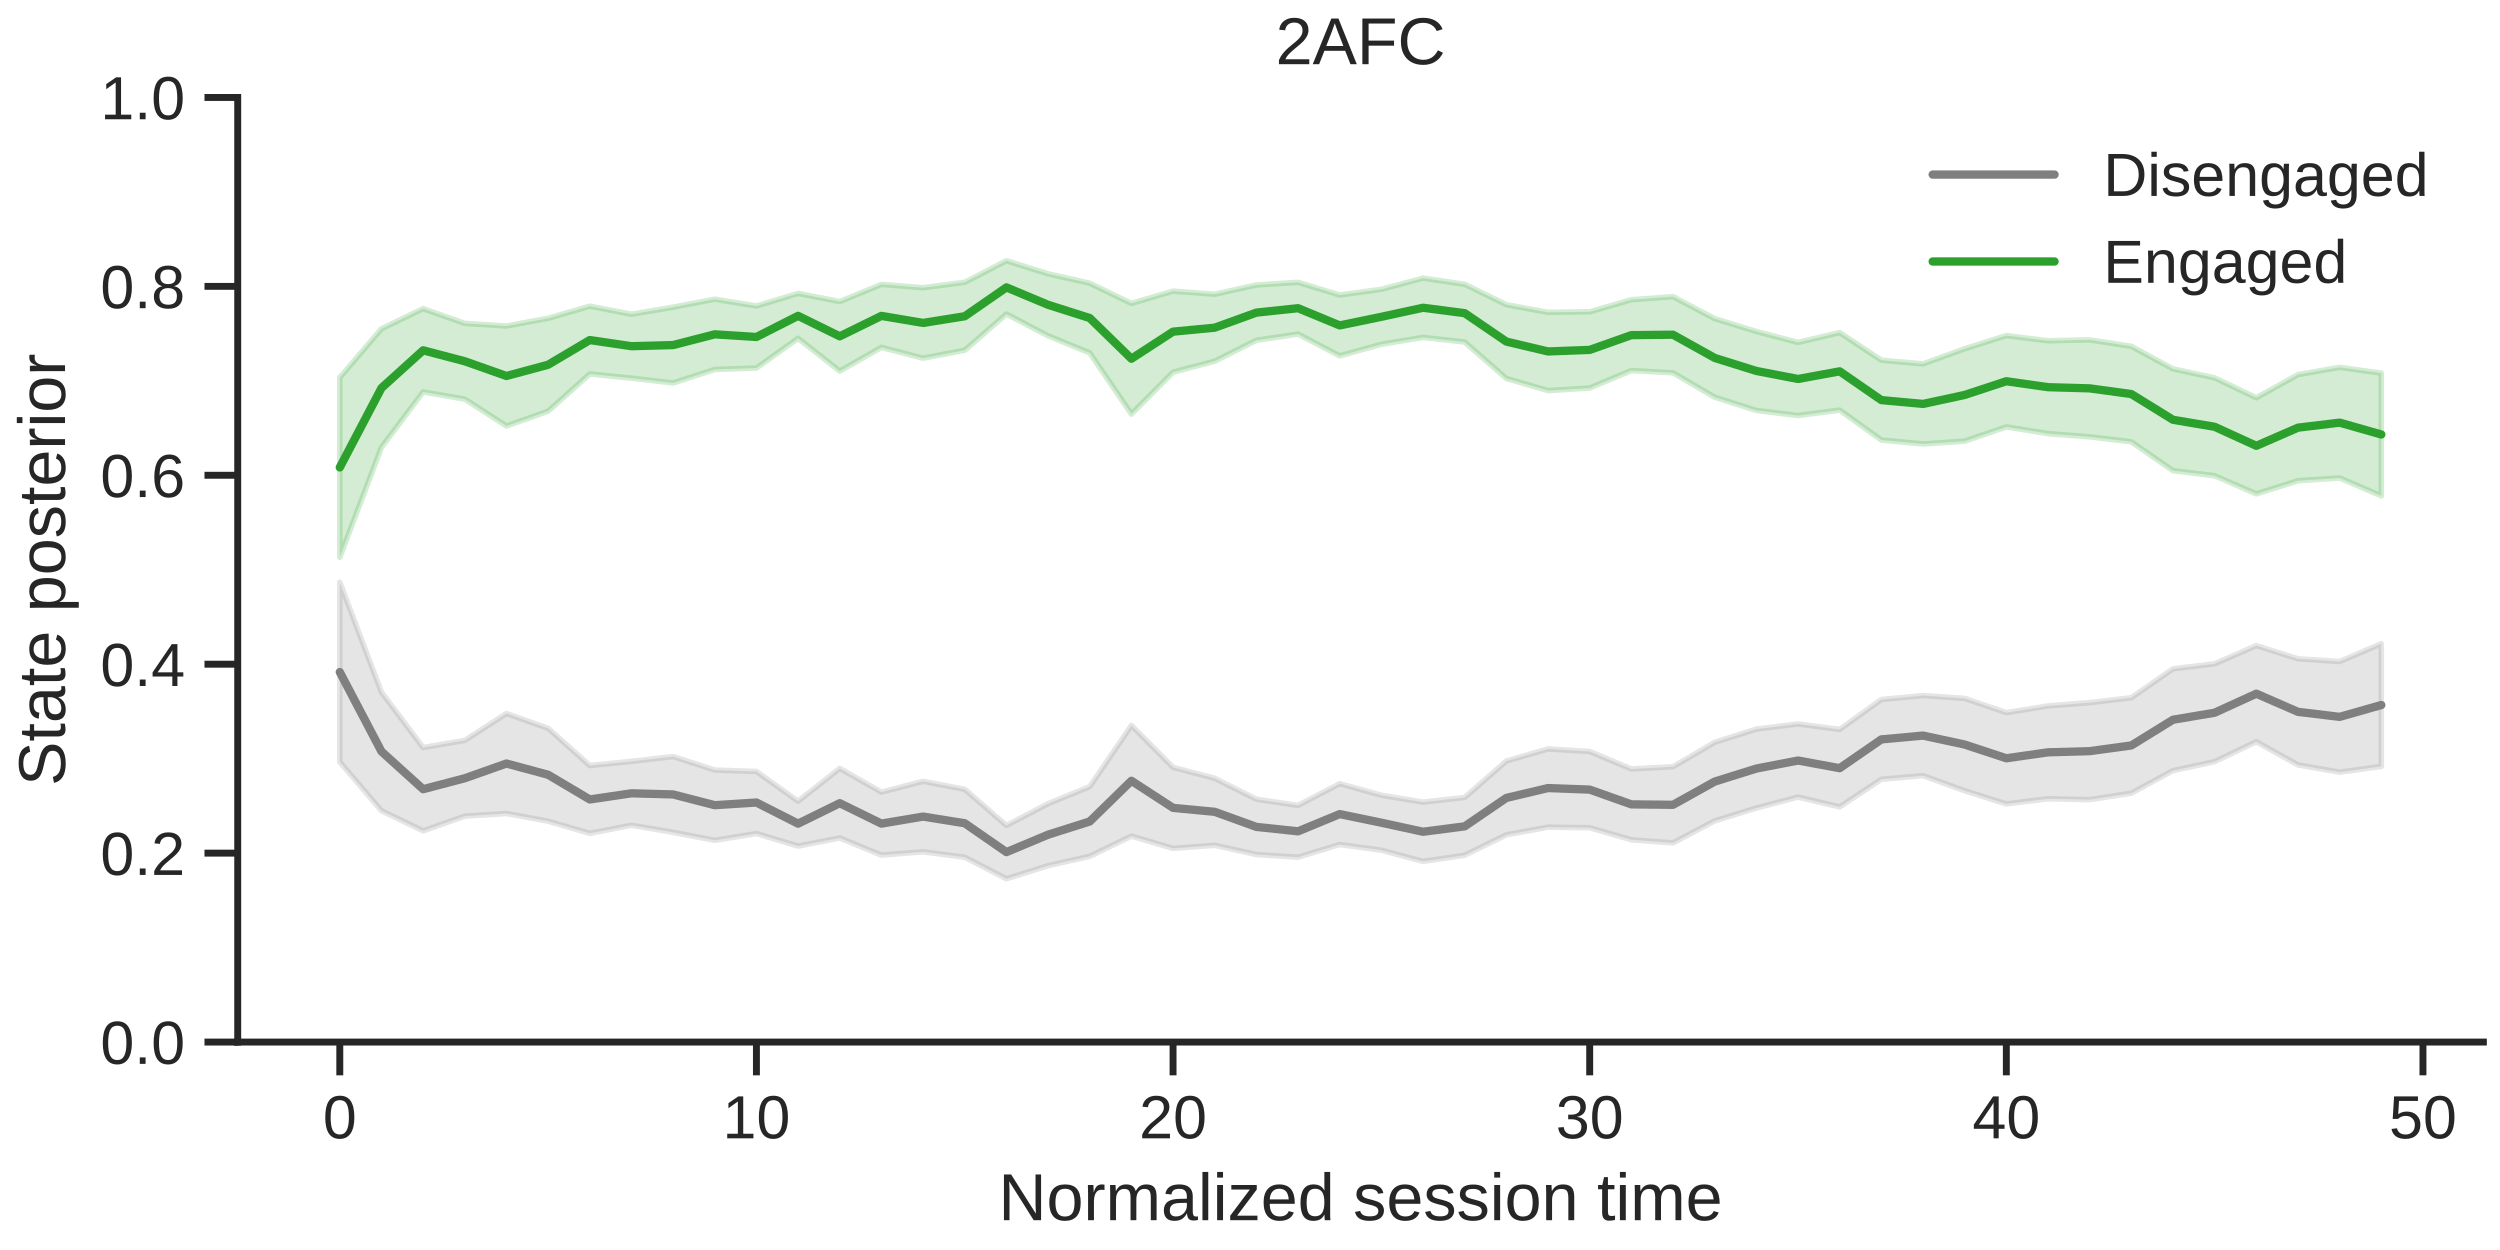
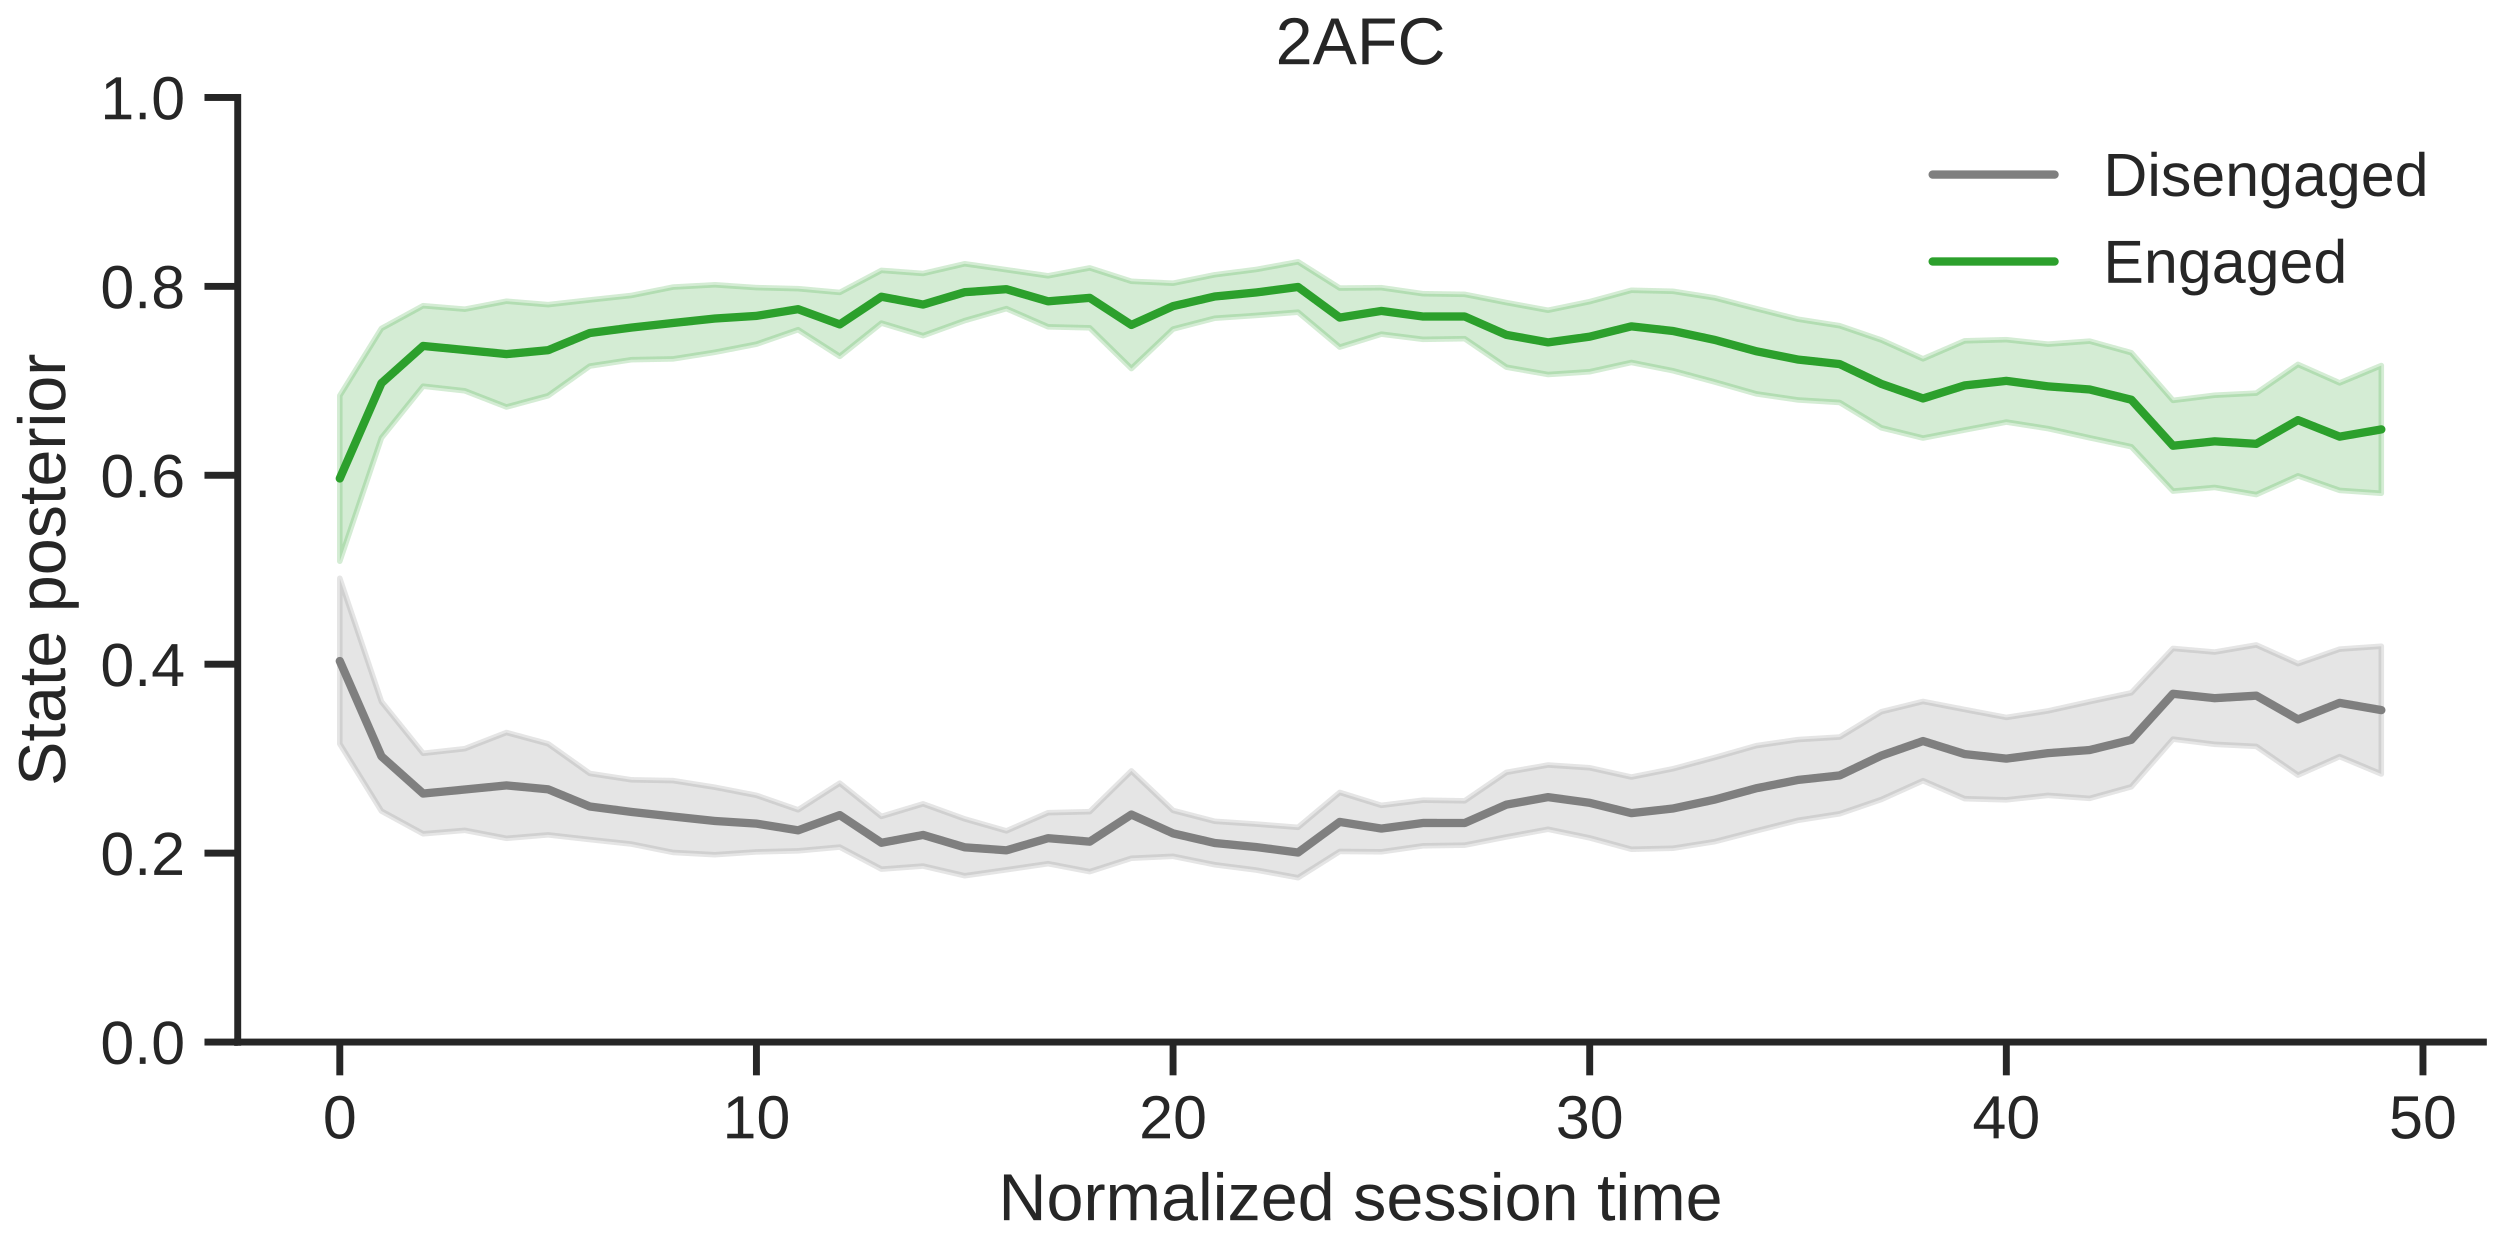
<svg xmlns="http://www.w3.org/2000/svg" xmlns:xlink="http://www.w3.org/1999/xlink" width="451.276pt" height="225.638pt" viewBox="0 0 451.276 225.638" version="1.1">
  <defs>
    <style type="text/css">*{stroke-linejoin: round; stroke-linecap: butt}</style>
  </defs>
  <g id="figure_1">
    <g id="patch_1">
      <path d="M 0 225.638  L 451.276 225.638  L 451.276 0  L 0 0  z " style="fill: #ffffff" />
    </g>
    <g id="axes_1">
      <g id="patch_2">
        <path d="M 42.911 188.103  L 448.275 188.103  L 448.275 17.59  L 42.911 17.59  z " style="fill: #ffffff" />
      </g>
      <g id="matplotlib.axis_1">
        <g id="xtick_1">
          <g id="line2d_1">
            <defs>
-               <path id="me2dd325bb5" d="M 0 0  L 0 6  " style="stroke: #262626; stroke-width: 1.25" />
+               <path id="mfd4cc324c5" d="M 0 0  L 0 6  " style="stroke: #262626; stroke-width: 1.25" />
            </defs>
            <g>
-               <use xlink:href="#me2dd325bb5" x="61.337" y="188.103" style="fill: #262626; stroke: #262626; stroke-width: 1.25" />
+               <use xlink:href="#mfd4cc324c5" x="61.337" y="188.103" style="fill: #262626; stroke: #262626; stroke-width: 1.25" />
            </g>
          </g>
          <g id="text_1">
            <text style="font-size: 11px; font-family: 'Arial', 'DejaVu Sans', 'Liberation Sans', 'Bitstream Vera Sans', sans-serif; text-anchor: middle; fill: #262626" x="61.337" y="205.477" transform="rotate(-0 61.33652 205.4769)">0</text>
          </g>
        </g>
        <g id="xtick_2">
          <g id="line2d_2">
            <g>
-               <use xlink:href="#me2dd325bb5" x="136.543" y="188.103" style="fill: #262626; stroke: #262626; stroke-width: 1.25" />
+               <use xlink:href="#mfd4cc324c5" x="136.543" y="188.103" style="fill: #262626; stroke: #262626; stroke-width: 1.25" />
            </g>
          </g>
          <g id="text_2">
            <text style="font-size: 11px; font-family: 'Arial', 'DejaVu Sans', 'Liberation Sans', 'Bitstream Vera Sans', sans-serif; text-anchor: middle; fill: #262626" x="136.543" y="205.477" transform="rotate(-0 136.5433 205.4769)">10</text>
          </g>
        </g>
        <g id="xtick_3">
          <g id="line2d_3">
            <g>
-               <use xlink:href="#me2dd325bb5" x="211.75" y="188.103" style="fill: #262626; stroke: #262626; stroke-width: 1.25" />
+               <use xlink:href="#mfd4cc324c5" x="211.75" y="188.103" style="fill: #262626; stroke: #262626; stroke-width: 1.25" />
            </g>
          </g>
          <g id="text_3">
            <text style="font-size: 11px; font-family: 'Arial', 'DejaVu Sans', 'Liberation Sans', 'Bitstream Vera Sans', sans-serif; text-anchor: middle; fill: #262626" x="211.75" y="205.477" transform="rotate(-0 211.7501 205.4769)">20</text>
          </g>
        </g>
        <g id="xtick_4">
          <g id="line2d_4">
            <g>
-               <use xlink:href="#me2dd325bb5" x="286.957" y="188.103" style="fill: #262626; stroke: #262626; stroke-width: 1.25" />
+               <use xlink:href="#mfd4cc324c5" x="286.957" y="188.103" style="fill: #262626; stroke: #262626; stroke-width: 1.25" />
            </g>
          </g>
          <g id="text_4">
            <text style="font-size: 11px; font-family: 'Arial', 'DejaVu Sans', 'Liberation Sans', 'Bitstream Vera Sans', sans-serif; text-anchor: middle; fill: #262626" x="286.957" y="205.477" transform="rotate(-0 286.9568 205.4769)">30</text>
          </g>
        </g>
        <g id="xtick_5">
          <g id="line2d_5">
            <g>
-               <use xlink:href="#me2dd325bb5" x="362.164" y="188.103" style="fill: #262626; stroke: #262626; stroke-width: 1.25" />
+               <use xlink:href="#mfd4cc324c5" x="362.164" y="188.103" style="fill: #262626; stroke: #262626; stroke-width: 1.25" />
            </g>
          </g>
          <g id="text_5">
            <text style="font-size: 11px; font-family: 'Arial', 'DejaVu Sans', 'Liberation Sans', 'Bitstream Vera Sans', sans-serif; text-anchor: middle; fill: #262626" x="362.164" y="205.477" transform="rotate(-0 362.1636 205.4769)">40</text>
          </g>
        </g>
        <g id="xtick_6">
          <g id="line2d_6">
            <g>
-               <use xlink:href="#me2dd325bb5" x="437.37" y="188.103" style="fill: #262626; stroke: #262626; stroke-width: 1.25" />
+               <use xlink:href="#mfd4cc324c5" x="437.37" y="188.103" style="fill: #262626; stroke: #262626; stroke-width: 1.25" />
            </g>
          </g>
          <g id="text_6">
            <text style="font-size: 11px; font-family: 'Arial', 'DejaVu Sans', 'Liberation Sans', 'Bitstream Vera Sans', sans-serif; text-anchor: middle; fill: #262626" x="437.37" y="205.477" transform="rotate(-0 437.3704 205.4769)">50</text>
          </g>
        </g>
        <g id="text_7">
          <text style="font-size: 12px; font-family: 'Arial', 'DejaVu Sans', 'Liberation Sans', 'Bitstream Vera Sans', sans-serif; text-anchor: middle; fill: #262626" x="245.593" y="220.253" transform="rotate(-0 245.5931 220.2526)">Normalized session time</text>
        </g>
      </g>
      <g id="matplotlib.axis_2">
        <g id="ytick_1">
          <g id="line2d_7">
            <defs>
-               <path id="mec3726cc40" d="M 0 0  L -6 0  " style="stroke: #262626; stroke-width: 1.25" />
+               <path id="ma0259398c5" d="M 0 0  L -6 0  " style="stroke: #262626; stroke-width: 1.25" />
            </defs>
            <g>
-               <use xlink:href="#mec3726cc40" x="42.911" y="188.103" style="fill: #262626; stroke: #262626; stroke-width: 1.25" />
+               <use xlink:href="#ma0259398c5" x="42.911" y="188.103" style="fill: #262626; stroke: #262626; stroke-width: 1.25" />
            </g>
          </g>
          <g id="text_8">
            <text style="font-size: 11px; font-family: 'Arial', 'DejaVu Sans', 'Liberation Sans', 'Bitstream Vera Sans', sans-serif; text-anchor: end; fill: #262626" x="33.411" y="192.04" transform="rotate(-0 33.41087 192.0401)">0.0</text>
          </g>
        </g>
        <g id="ytick_2">
          <g id="line2d_8">
            <g>
-               <use xlink:href="#mec3726cc40" x="42.911" y="154.001" style="fill: #262626; stroke: #262626; stroke-width: 1.25" />
+               <use xlink:href="#ma0259398c5" x="42.911" y="154.001" style="fill: #262626; stroke: #262626; stroke-width: 1.25" />
            </g>
          </g>
          <g id="text_9">
            <text style="font-size: 11px; font-family: 'Arial', 'DejaVu Sans', 'Liberation Sans', 'Bitstream Vera Sans', sans-serif; text-anchor: end; fill: #262626" x="33.411" y="157.937" transform="rotate(-0 33.41087 157.9374)">0.2</text>
          </g>
        </g>
        <g id="ytick_3">
          <g id="line2d_9">
            <g>
-               <use xlink:href="#mec3726cc40" x="42.911" y="119.898" style="fill: #262626; stroke: #262626; stroke-width: 1.25" />
+               <use xlink:href="#ma0259398c5" x="42.911" y="119.898" style="fill: #262626; stroke: #262626; stroke-width: 1.25" />
            </g>
          </g>
          <g id="text_10">
            <text style="font-size: 11px; font-family: 'Arial', 'DejaVu Sans', 'Liberation Sans', 'Bitstream Vera Sans', sans-serif; text-anchor: end; fill: #262626" x="33.411" y="123.835" transform="rotate(-0 33.41087 123.8346)">0.4</text>
          </g>
        </g>
        <g id="ytick_4">
          <g id="line2d_10">
            <g>
-               <use xlink:href="#mec3726cc40" x="42.911" y="85.795" style="fill: #262626; stroke: #262626; stroke-width: 1.25" />
+               <use xlink:href="#ma0259398c5" x="42.911" y="85.795" style="fill: #262626; stroke: #262626; stroke-width: 1.25" />
            </g>
          </g>
          <g id="text_11">
            <text style="font-size: 11px; font-family: 'Arial', 'DejaVu Sans', 'Liberation Sans', 'Bitstream Vera Sans', sans-serif; text-anchor: end; fill: #262626" x="33.411" y="89.732" transform="rotate(-0 33.41087 89.7319)">0.6</text>
          </g>
        </g>
        <g id="ytick_5">
          <g id="line2d_11">
            <g>
-               <use xlink:href="#mec3726cc40" x="42.911" y="51.692" style="fill: #262626; stroke: #262626; stroke-width: 1.25" />
+               <use xlink:href="#ma0259398c5" x="42.911" y="51.692" style="fill: #262626; stroke: #262626; stroke-width: 1.25" />
            </g>
          </g>
          <g id="text_12">
            <text style="font-size: 11px; font-family: 'Arial', 'DejaVu Sans', 'Liberation Sans', 'Bitstream Vera Sans', sans-serif; text-anchor: end; fill: #262626" x="33.411" y="55.629" transform="rotate(-0 33.41087 55.62916)">0.8</text>
          </g>
        </g>
        <g id="ytick_6">
          <g id="line2d_12">
            <g>
-               <use xlink:href="#mec3726cc40" x="42.911" y="17.59" style="fill: #262626; stroke: #262626; stroke-width: 1.25" />
+               <use xlink:href="#ma0259398c5" x="42.911" y="17.59" style="fill: #262626; stroke: #262626; stroke-width: 1.25" />
            </g>
          </g>
          <g id="text_13">
            <text style="font-size: 11px; font-family: 'Arial', 'DejaVu Sans', 'Liberation Sans', 'Bitstream Vera Sans', sans-serif; text-anchor: end; fill: #262626" x="33.411" y="21.526" transform="rotate(-0 33.41087 21.52641)">1.0</text>
          </g>
        </g>
        <g id="text_14">
          <text style="font-size: 12px; font-family: 'Arial', 'DejaVu Sans', 'Liberation Sans', 'Bitstream Vera Sans', sans-serif; text-anchor: middle; fill: #262626" x="11.736" y="102.846" transform="rotate(-90 11.73587 102.8465)">State posterior</text>
        </g>
      </g>
      <g id="FillBetweenPolyCollection_1">
        <defs>
-           <path id="md38b2d94b5" d="M 61.337 -120.544  L 61.337 -88.092  L 68.857 -79.292  L 76.378 -75.661  L 83.899 -78.319  L 91.419 -78.788  L 98.94 -77.402  L 106.461 -75.208  L 113.981 -76.672  L 121.502 -75.393  L 129.023 -73.948  L 136.543 -75.175  L 144.064 -72.91  L 151.585 -74.375  L 159.105 -71.282  L 166.626 -71.874  L 174.147 -70.902  L 181.667 -67.011  L 189.188 -69.374  L 196.709 -71.063  L 204.229 -74.711  L 211.75 -72.497  L 219.271 -73.053  L 226.791 -71.383  L 234.312 -70.907  L 241.833 -73.195  L 249.353 -72.169  L 256.874 -70.151  L 264.395 -71.26  L 271.915 -74.943  L 279.436 -76.326  L 286.957 -76.226  L 294.478 -74.051  L 301.998 -73.487  L 309.519 -77.463  L 317.04 -79.777  L 324.56 -81.754  L 332.081 -79.985  L 339.602 -84.969  L 347.122 -85.63  L 354.643 -82.903  L 362.164 -80.518  L 369.684 -81.455  L 377.205 -81.294  L 384.726 -82.457  L 392.246 -86.535  L 399.767 -88.153  L 407.288 -91.746  L 414.808 -87.567  L 422.329 -86.248  L 429.85 -87.296  L 429.85 -109.451  L 429.85 -109.451  L 422.329 -106.222  L 414.808 -106.718  L 407.288 -109.096  L 399.767 -105.818  L 392.246 -104.909  L 384.726 -99.691  L 377.205 -98.801  L 369.684 -98.214  L 362.164 -97.003  L 354.643 -99.574  L 347.122 -100.085  L 339.602 -99.368  L 332.081 -93.966  L 324.56 -94.956  L 317.04 -94.033  L 309.519 -91.641  L 301.998 -87.24  L 294.478 -86.831  L 286.957 -89.985  L 279.436 -90.446  L 271.915 -88.267  L 264.395 -81.689  L 256.874 -80.844  L 249.353 -82.091  L 241.833 -84.177  L 234.312 -80.247  L 226.791 -81.367  L 219.271 -85.141  L 211.75 -87.124  L 204.229 -94.686  L 196.709 -83.643  L 189.188 -80.563  L 181.667 -76.632  L 174.147 -83.165  L 166.626 -84.602  L 159.105 -82.652  L 151.585 -86.932  L 144.064 -81.009  L 136.543 -86.375  L 129.023 -86.638  L 121.502 -89.073  L 113.981 -88.204  L 106.461 -87.449  L 98.94 -94.17  L 91.419 -96.841  L 83.899 -91.994  L 76.378 -90.701  L 68.857 -100.688  L 61.337 -120.544  z " style="stroke: #7f7f7f; stroke-opacity: 0.2" />
+           <path id="mbf3f0cfde1" d="M 61.337 -121.253  L 61.337 -91.369  L 68.857 -79.233  L 76.378 -75.128  L 83.899 -75.756  L 91.419 -74.314  L 98.94 -74.938  L 106.461 -74.089  L 113.981 -73.277  L 121.502 -71.762  L 129.023 -71.352  L 136.543 -71.862  L 144.064 -72.055  L 151.585 -72.733  L 159.105 -68.751  L 166.626 -69.308  L 174.147 -67.559  L 181.667 -68.635  L 189.188 -69.734  L 196.709 -68.3  L 204.229 -70.72  L 211.75 -71.067  L 219.271 -69.544  L 226.791 -68.583  L 234.312 -67.201  L 241.833 -71.944  L 249.353 -71.88  L 256.874 -72.963  L 264.395 -73.077  L 271.915 -74.563  L 279.436 -75.949  L 286.957 -74.391  L 294.478 -72.341  L 301.998 -72.523  L 309.519 -73.71  L 317.04 -75.662  L 324.56 -77.565  L 332.081 -78.742  L 339.602 -81.323  L 347.122 -84.72  L 354.643 -81.468  L 362.164 -81.259  L 369.684 -82.066  L 377.205 -81.522  L 384.726 -83.617  L 392.246 -92.219  L 399.767 -91.285  L 407.288 -90.909  L 414.808 -85.721  L 422.329 -89.064  L 429.85 -85.926  L 429.85 -108.986  L 429.85 -108.986  L 422.329 -108.463  L 414.808 -105.838  L 407.288 -109.22  L 399.767 -107.934  L 392.246 -108.59  L 384.726 -100.582  L 377.205 -98.977  L 369.684 -97.312  L 362.164 -96.135  L 354.643 -97.564  L 347.122 -99.018  L 339.602 -97.164  L 332.081 -92.594  L 324.56 -92.136  L 317.04 -91.041  L 309.519 -88.895  L 301.998 -86.869  L 294.478 -85.373  L 286.957 -87.045  L 279.436 -87.548  L 271.915 -86.219  L 264.395 -81.08  L 256.874 -81.199  L 249.353 -80.261  L 241.833 -82.599  L 234.312 -76.294  L 226.791 -76.881  L 219.271 -77.387  L 211.75 -79.342  L 204.229 -86.482  L 196.709 -79.121  L 189.188 -78.937  L 181.667 -75.654  L 174.147 -77.814  L 166.626 -80.535  L 159.105 -78.265  L 151.585 -84.274  L 144.064 -79.455  L 136.543 -82.072  L 129.023 -83.535  L 121.502 -84.729  L 113.981 -84.872  L 106.461 -86.025  L 98.94 -91.375  L 91.419 -93.412  L 83.899 -90.491  L 76.378 -89.657  L 68.857 -98.988  L 61.337 -121.253  z " style="stroke: #7f7f7f; stroke-opacity: 0.2" />
        </defs>
-         <g clip-path="url(#p5de52f843c)">
-           <use xlink:href="#md38b2d94b5" x="0" y="225.638" style="fill: #7f7f7f; fill-opacity: 0.2; stroke: #7f7f7f; stroke-opacity: 0.2" />
+         <g clip-path="url(#pbaf6245039)">
+           <use xlink:href="#mbf3f0cfde1" x="0" y="225.638" style="fill: #7f7f7f; fill-opacity: 0.2; stroke: #7f7f7f; stroke-opacity: 0.2" />
        </g>
      </g>
      <g id="FillBetweenPolyCollection_2">
        <defs>
-           <path id="m576ab72b6f" d="M 61.337 -157.491  L 61.337 -125.039  L 68.857 -144.895  L 76.378 -154.882  L 83.899 -153.589  L 91.419 -148.742  L 98.94 -151.412  L 106.461 -158.134  L 113.981 -157.379  L 121.502 -156.509  L 129.023 -158.945  L 136.543 -159.208  L 144.064 -164.573  L 151.585 -158.65  L 159.105 -162.931  L 166.626 -160.98  L 174.147 -162.418  L 181.667 -168.951  L 189.188 -165.02  L 196.709 -161.939  L 204.229 -150.897  L 211.75 -158.458  L 219.271 -160.442  L 226.791 -164.216  L 234.312 -165.336  L 241.833 -161.405  L 249.353 -163.491  L 256.874 -164.739  L 264.395 -163.894  L 271.915 -157.316  L 279.436 -155.137  L 286.957 -155.598  L 294.478 -158.751  L 301.998 -158.343  L 309.519 -153.941  L 317.04 -151.55  L 324.56 -150.627  L 332.081 -151.616  L 339.602 -146.215  L 347.122 -145.497  L 354.643 -146.009  L 362.164 -148.58  L 369.684 -147.368  L 377.205 -146.782  L 384.726 -145.891  L 392.246 -140.674  L 399.767 -139.765  L 407.288 -136.487  L 414.808 -138.864  L 422.329 -139.361  L 429.85 -136.131  L 429.85 -158.287  L 429.85 -158.287  L 422.329 -159.334  L 414.808 -158.015  L 407.288 -153.836  L 399.767 -157.43  L 392.246 -159.048  L 384.726 -163.126  L 377.205 -164.289  L 369.684 -164.128  L 362.164 -165.064  L 354.643 -162.68  L 347.122 -159.953  L 339.602 -160.614  L 332.081 -165.598  L 324.56 -163.828  L 317.04 -165.806  L 309.519 -168.12  L 301.998 -172.096  L 294.478 -171.532  L 286.957 -169.357  L 279.436 -169.257  L 271.915 -170.64  L 264.395 -174.322  L 256.874 -175.432  L 249.353 -173.413  L 241.833 -172.388  L 234.312 -174.675  L 226.791 -174.2  L 219.271 -172.529  L 211.75 -173.086  L 204.229 -170.872  L 196.709 -174.52  L 189.188 -176.209  L 181.667 -178.572  L 174.147 -174.681  L 166.626 -173.709  L 159.105 -174.301  L 151.585 -171.207  L 144.064 -172.672  L 136.543 -170.407  L 129.023 -171.634  L 121.502 -170.19  L 113.981 -168.911  L 106.461 -170.375  L 98.94 -168.181  L 91.419 -166.795  L 83.899 -167.263  L 76.378 -169.922  L 68.857 -166.291  L 61.337 -157.491  z " style="stroke: #2ca02c; stroke-opacity: 0.2" />
+           <path id="m083c9b0c38" d="M 61.337 -154.214  L 61.337 -124.33  L 68.857 -146.595  L 76.378 -155.926  L 83.899 -155.092  L 91.419 -152.171  L 98.94 -154.207  L 106.461 -159.558  L 113.981 -160.711  L 121.502 -160.854  L 129.023 -162.048  L 136.543 -163.51  L 144.064 -166.127  L 151.585 -161.308  L 159.105 -167.317  L 166.626 -165.048  L 174.147 -167.769  L 181.667 -169.928  L 189.188 -166.646  L 196.709 -166.462  L 204.229 -159.101  L 211.75 -166.241  L 219.271 -168.196  L 226.791 -168.702  L 234.312 -169.288  L 241.833 -162.984  L 249.353 -165.322  L 256.874 -164.384  L 264.395 -164.503  L 271.915 -159.363  L 279.436 -158.035  L 286.957 -158.537  L 294.478 -160.209  L 301.998 -158.713  L 309.519 -156.687  L 317.04 -154.542  L 324.56 -153.446  L 332.081 -152.988  L 339.602 -148.418  L 347.122 -146.565  L 354.643 -148.019  L 362.164 -149.448  L 369.684 -148.271  L 377.205 -146.606  L 384.726 -145.001  L 392.246 -136.993  L 399.767 -137.649  L 407.288 -136.363  L 414.808 -139.745  L 422.329 -137.119  L 429.85 -136.597  L 429.85 -159.656  L 429.85 -159.656  L 422.329 -156.518  L 414.808 -159.862  L 407.288 -154.674  L 399.767 -154.297  L 392.246 -153.363  L 384.726 -161.965  L 377.205 -164.061  L 369.684 -163.516  L 362.164 -164.323  L 354.643 -164.115  L 347.122 -160.863  L 339.602 -164.26  L 332.081 -166.841  L 324.56 -168.017  L 317.04 -169.921  L 309.519 -171.873  L 301.998 -173.059  L 294.478 -173.241  L 286.957 -171.192  L 279.436 -169.633  L 271.915 -171.02  L 264.395 -172.506  L 256.874 -172.62  L 249.353 -173.703  L 241.833 -173.638  L 234.312 -178.382  L 226.791 -177  L 219.271 -176.039  L 211.75 -174.515  L 204.229 -174.862  L 196.709 -177.282  L 189.188 -175.848  L 181.667 -176.947  L 174.147 -178.024  L 166.626 -176.275  L 159.105 -176.831  L 151.585 -172.849  L 144.064 -173.528  L 136.543 -173.721  L 129.023 -174.23  L 121.502 -173.821  L 113.981 -172.305  L 106.461 -171.494  L 98.94 -170.645  L 91.419 -171.268  L 83.899 -169.827  L 76.378 -170.455  L 68.857 -166.349  L 61.337 -154.214  z " style="stroke: #2ca02c; stroke-opacity: 0.2" />
        </defs>
-         <g clip-path="url(#p5de52f843c)">
-           <use xlink:href="#m576ab72b6f" x="0" y="225.638" style="fill: #2ca02c; fill-opacity: 0.2; stroke: #2ca02c; stroke-opacity: 0.2" />
+         <g clip-path="url(#pbaf6245039)">
+           <use xlink:href="#m083c9b0c38" x="0" y="225.638" style="fill: #2ca02c; fill-opacity: 0.2; stroke: #2ca02c; stroke-opacity: 0.2" />
        </g>
      </g>
      <g id="line2d_13">
-         <path d="M 61.337 121.32  L 68.857 135.648  L 76.378 142.457  L 83.899 140.481  L 91.419 137.824  L 98.94 139.852  L 106.461 144.31  L 113.981 143.2  L 121.502 143.405  L 129.023 145.345  L 136.543 144.863  L 144.064 148.678  L 151.585 144.984  L 159.105 148.671  L 166.626 147.4  L 174.147 148.605  L 181.667 153.817  L 189.188 150.67  L 196.709 148.285  L 204.229 140.94  L 211.75 145.827  L 219.271 146.541  L 226.791 149.263  L 234.312 150.061  L 241.833 146.952  L 249.353 148.507  L 256.874 150.141  L 264.395 149.163  L 271.915 144.033  L 279.436 142.252  L 286.957 142.533  L 294.478 145.197  L 301.998 145.275  L 309.519 141.086  L 317.04 138.733  L 324.56 137.283  L 332.081 138.662  L 339.602 133.47  L 347.122 132.78  L 354.643 134.399  L 362.164 136.877  L 369.684 135.803  L 377.205 135.59  L 384.726 134.564  L 392.246 129.916  L 399.767 128.652  L 407.288 125.217  L 414.808 128.495  L 422.329 129.403  L 429.85 127.264  " clip-path="url(#p5de52f843c)" style="fill: none; stroke: #7f7f7f; stroke-width: 1.5; stroke-linecap: round" />
+         <path d="M 61.337 119.327  L 68.857 136.527  L 76.378 143.245  L 83.899 142.514  L 91.419 141.775  L 98.94 142.481  L 106.461 145.581  L 113.981 146.563  L 121.502 147.392  L 129.023 148.194  L 136.543 148.671  L 144.064 149.883  L 151.585 147.134  L 159.105 152.129  L 166.626 150.716  L 174.147 152.951  L 181.667 153.493  L 189.188 151.302  L 196.709 151.927  L 204.229 147.037  L 211.75 150.433  L 219.271 152.172  L 226.791 152.906  L 234.312 153.89  L 241.833 148.366  L 249.353 149.567  L 256.874 148.557  L 264.395 148.56  L 271.915 145.247  L 279.436 143.889  L 286.957 144.92  L 294.478 146.78  L 301.998 145.942  L 309.519 144.335  L 317.04 142.286  L 324.56 140.787  L 332.081 139.97  L 339.602 136.394  L 347.122 133.769  L 354.643 136.122  L 362.164 136.941  L 369.684 135.949  L 377.205 135.388  L 384.726 133.538  L 392.246 125.233  L 399.767 126.028  L 407.288 125.573  L 414.808 129.858  L 422.329 126.874  L 429.85 128.182  " clip-path="url(#pbaf6245039)" style="fill: none; stroke: #7f7f7f; stroke-width: 1.5; stroke-linecap: round" />
      </g>
      <g id="line2d_14">
-         <path d="M 61.337 84.373  L 68.857 70.045  L 76.378 63.236  L 83.899 65.212  L 91.419 67.869  L 98.94 65.841  L 106.461 61.383  L 113.981 62.493  L 121.502 62.288  L 129.023 60.348  L 136.543 60.83  L 144.064 57.015  L 151.585 60.709  L 159.105 57.022  L 166.626 58.293  L 174.147 57.088  L 181.667 51.876  L 189.188 55.023  L 196.709 57.408  L 204.229 64.753  L 211.75 59.866  L 219.271 59.152  L 226.791 56.43  L 234.312 55.632  L 241.833 58.741  L 249.353 57.186  L 256.874 55.552  L 264.395 56.53  L 271.915 61.66  L 279.436 63.441  L 286.957 63.16  L 294.478 60.496  L 301.998 60.418  L 309.519 64.607  L 317.04 66.96  L 324.56 68.41  L 332.081 67.031  L 339.602 72.223  L 347.122 72.913  L 354.643 71.294  L 362.164 68.816  L 369.684 69.89  L 377.205 70.103  L 384.726 71.129  L 392.246 75.777  L 399.767 77.04  L 407.288 80.476  L 414.808 77.198  L 422.329 76.29  L 429.85 78.429  " clip-path="url(#p5de52f843c)" style="fill: none; stroke: #2ca02c; stroke-width: 1.5; stroke-linecap: round" />
+         <path d="M 61.337 86.366  L 68.857 69.166  L 76.378 62.448  L 83.899 63.179  L 91.419 63.918  L 98.94 63.212  L 106.461 60.112  L 113.981 59.13  L 121.502 58.301  L 129.023 57.499  L 136.543 57.022  L 144.064 55.81  L 151.585 58.559  L 159.105 53.564  L 166.626 54.977  L 174.147 52.741  L 181.667 52.2  L 189.188 54.391  L 196.709 53.766  L 204.229 58.656  L 211.75 55.26  L 219.271 53.521  L 226.791 52.787  L 234.312 51.803  L 241.833 57.327  L 249.353 56.125  L 256.874 57.136  L 264.395 57.133  L 271.915 60.446  L 279.436 61.804  L 286.957 60.773  L 294.478 58.912  L 301.998 59.751  L 309.519 61.358  L 317.04 63.406  L 324.56 64.906  L 332.081 65.723  L 339.602 69.299  L 347.122 71.924  L 354.643 69.571  L 362.164 68.752  L 369.684 69.744  L 377.205 70.304  L 384.726 72.155  L 392.246 80.46  L 399.767 79.665  L 407.288 80.119  L 414.808 75.835  L 422.329 78.819  L 429.85 77.511  " clip-path="url(#pbaf6245039)" style="fill: none; stroke: #2ca02c; stroke-width: 1.5; stroke-linecap: round" />
      </g>
      <g id="line2d_15" />
      <g id="line2d_16" />
      <g id="patch_3">
        <path d="M 42.911 188.103  L 42.911 17.59  " style="fill: none; stroke: #262626; stroke-width: 1.25; stroke-linejoin: miter; stroke-linecap: square" />
      </g>
      <g id="patch_4">
        <path d="M 42.911 188.103  L 448.275 188.103  " style="fill: none; stroke: #262626; stroke-width: 1.25; stroke-linejoin: miter; stroke-linecap: square" />
      </g>
      <g id="text_15">
        <text style="font-size: 12px; font-family: 'Arial', 'DejaVu Sans', 'Liberation Sans', 'Bitstream Vera Sans', sans-serif; text-anchor: middle; fill: #262626" x="245.593" y="11.59" transform="rotate(-0 245.5931 11.58962)">2AFC</text>
      </g>
      <g id="legend_1">
        <g id="line2d_17">
          <path d="M 348.868 31.513  L 359.868 31.513  L 370.868 31.513  " style="fill: none; stroke: #7f7f7f; stroke-width: 1.5; stroke-linecap: round" />
        </g>
        <g id="text_16">
          <text style="font-size: 11px; font-family: 'Arial', 'DejaVu Sans', 'Liberation Sans', 'Bitstream Vera Sans', sans-serif; text-anchor: start; fill: #262626" x="379.668" y="35.363" transform="rotate(-0 379.668 35.36321)">Disengaged</text>
        </g>
        <g id="line2d_18">
          <path d="M 348.868 47.202  L 359.868 47.202  L 370.868 47.202  " style="fill: none; stroke: #2ca02c; stroke-width: 1.5; stroke-linecap: round" />
        </g>
        <g id="text_17">
          <text style="font-size: 11px; font-family: 'Arial', 'DejaVu Sans', 'Liberation Sans', 'Bitstream Vera Sans', sans-serif; text-anchor: start; fill: #262626" x="379.668" y="51.052" transform="rotate(-0 379.668 51.05196)">Engaged</text>
        </g>
      </g>
    </g>
  </g>
  <defs>
-     <clipPath id="p5de52f843c">
+     <clipPath id="pbaf6245039">
      <rect x="42.911" y="17.59" width="405.364" height="170.514" />
    </clipPath>
  </defs>
</svg>
